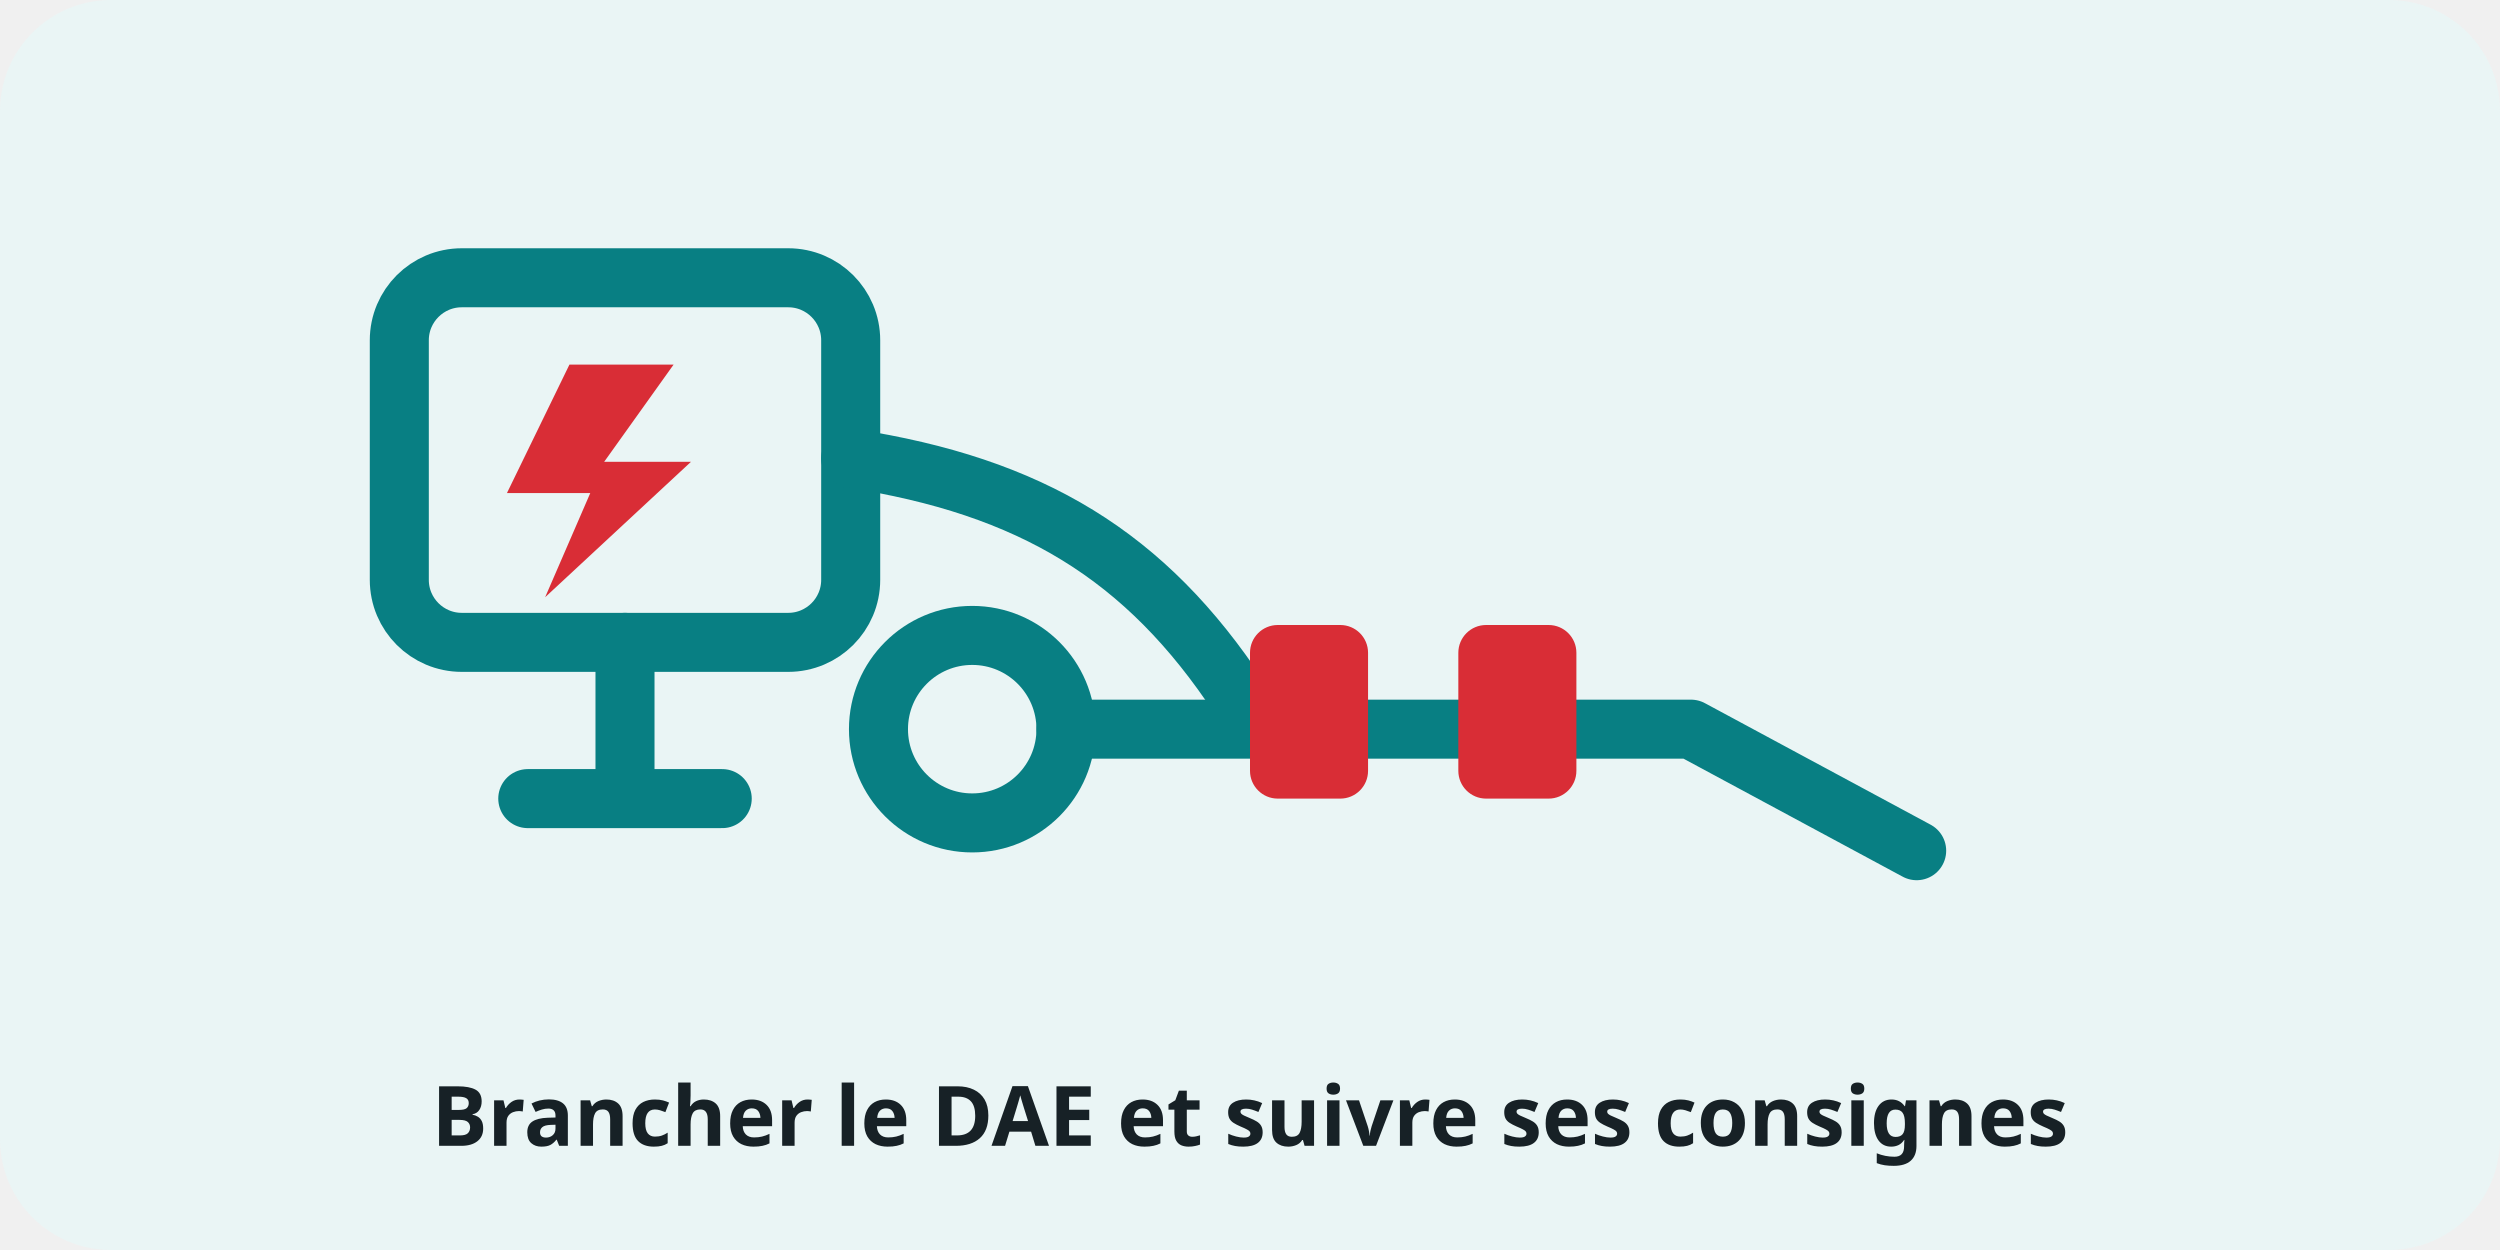
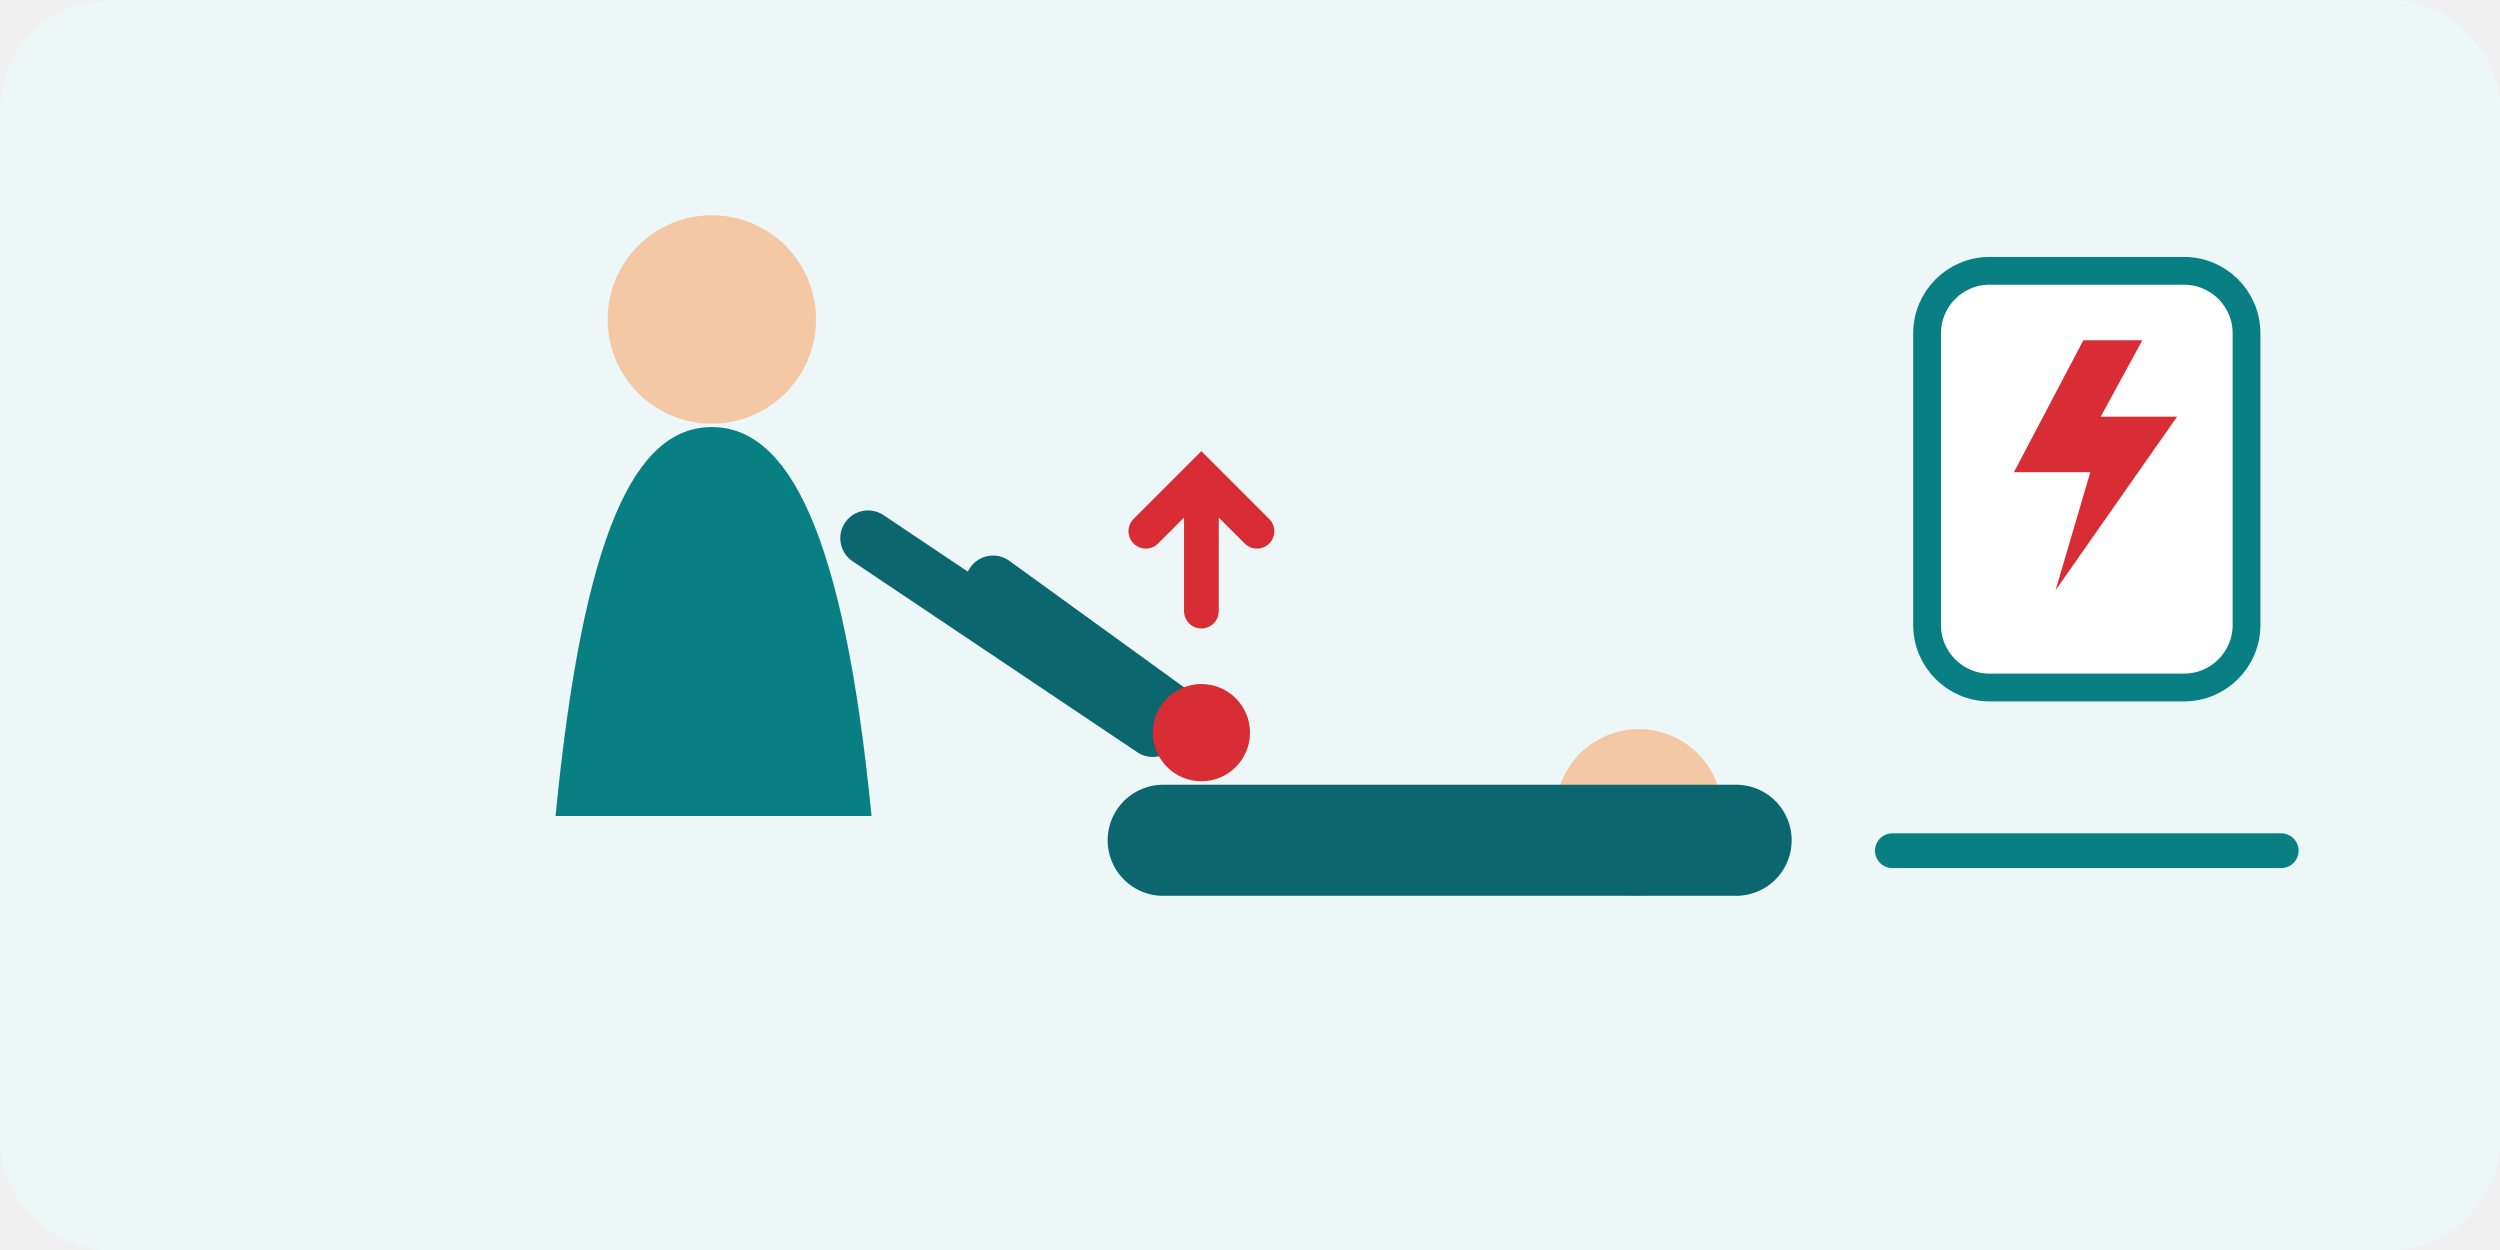
<svg xmlns="http://www.w3.org/2000/svg" viewBox="0 0 720 360">
-   <rect width="720" height="360" rx="32" fill="#EAF5F5" />
-   <g fill="none" stroke="#087F83" stroke-width="17" stroke-linecap="round" stroke-linejoin="round">
-     <circle cx="280" cy="210" r="27" />
-     <path d="M307 210h180M487 210l65 35" />
-     <rect x="115" y="80" width="130" height="105" rx="18" />
-     <path d="M180 185v45M152 230h56" />
-     <path d="M245 132c52 8 85 28 112 69" />
-   </g>
-   <path d="M164 105l30 0-20 28h25l-42 39 13-30h-24z" fill="#D92D36" />
-   <g fill="#D92D36">
-     <rect x="360" y="180" width="34" height="50" rx="8" />
-     <rect x="420" y="180" width="34" height="50" rx="8" />
-   </g>
-   <text x="360" y="330" text-anchor="middle" font-family="sans-serif" font-size="24" font-weight="700" fill="#172126">Brancher le DAE et suivre ses consignes</text>
+   <rect width="720" height="360" rx="32" fill="#EEF7F7" />
+   <circle cx="205" cy="92" r="30" fill="#F4C7A5" />
+   <path d="M160 235c8-82 23-112 45-112s38 30 46 112" fill="#087F83" />
+   <circle cx="472" cy="234" r="24" fill="#F4C7A5" />
+   <path d="M335 242h165" stroke="#0B6670" stroke-width="32" stroke-linecap="round" />
+   <path d="M250 155l82 55" stroke="#0B6670" stroke-width="16" stroke-linecap="round" />
+   <path d="M286 168l58 42" stroke="#0B6670" stroke-width="16" stroke-linecap="round" />
+   <circle cx="346" cy="211" r="14" fill="#D92D36" />
+   <path d="M346 176v-38M330 153l16-16 16 16" fill="none" stroke="#D92D36" stroke-width="10" stroke-linecap="round" />
+   <rect x="555" y="78" width="92" height="120" rx="18" fill="#fff" stroke="#087F83" stroke-width="8" />
+   <path d="M600 98l-20 38h22l-10 34 35-50h-22l12-22z" fill="#D92D36" />
+   <path d="M545 245h112" stroke="#087F83" stroke-width="10" stroke-linecap="round" />
</svg>
